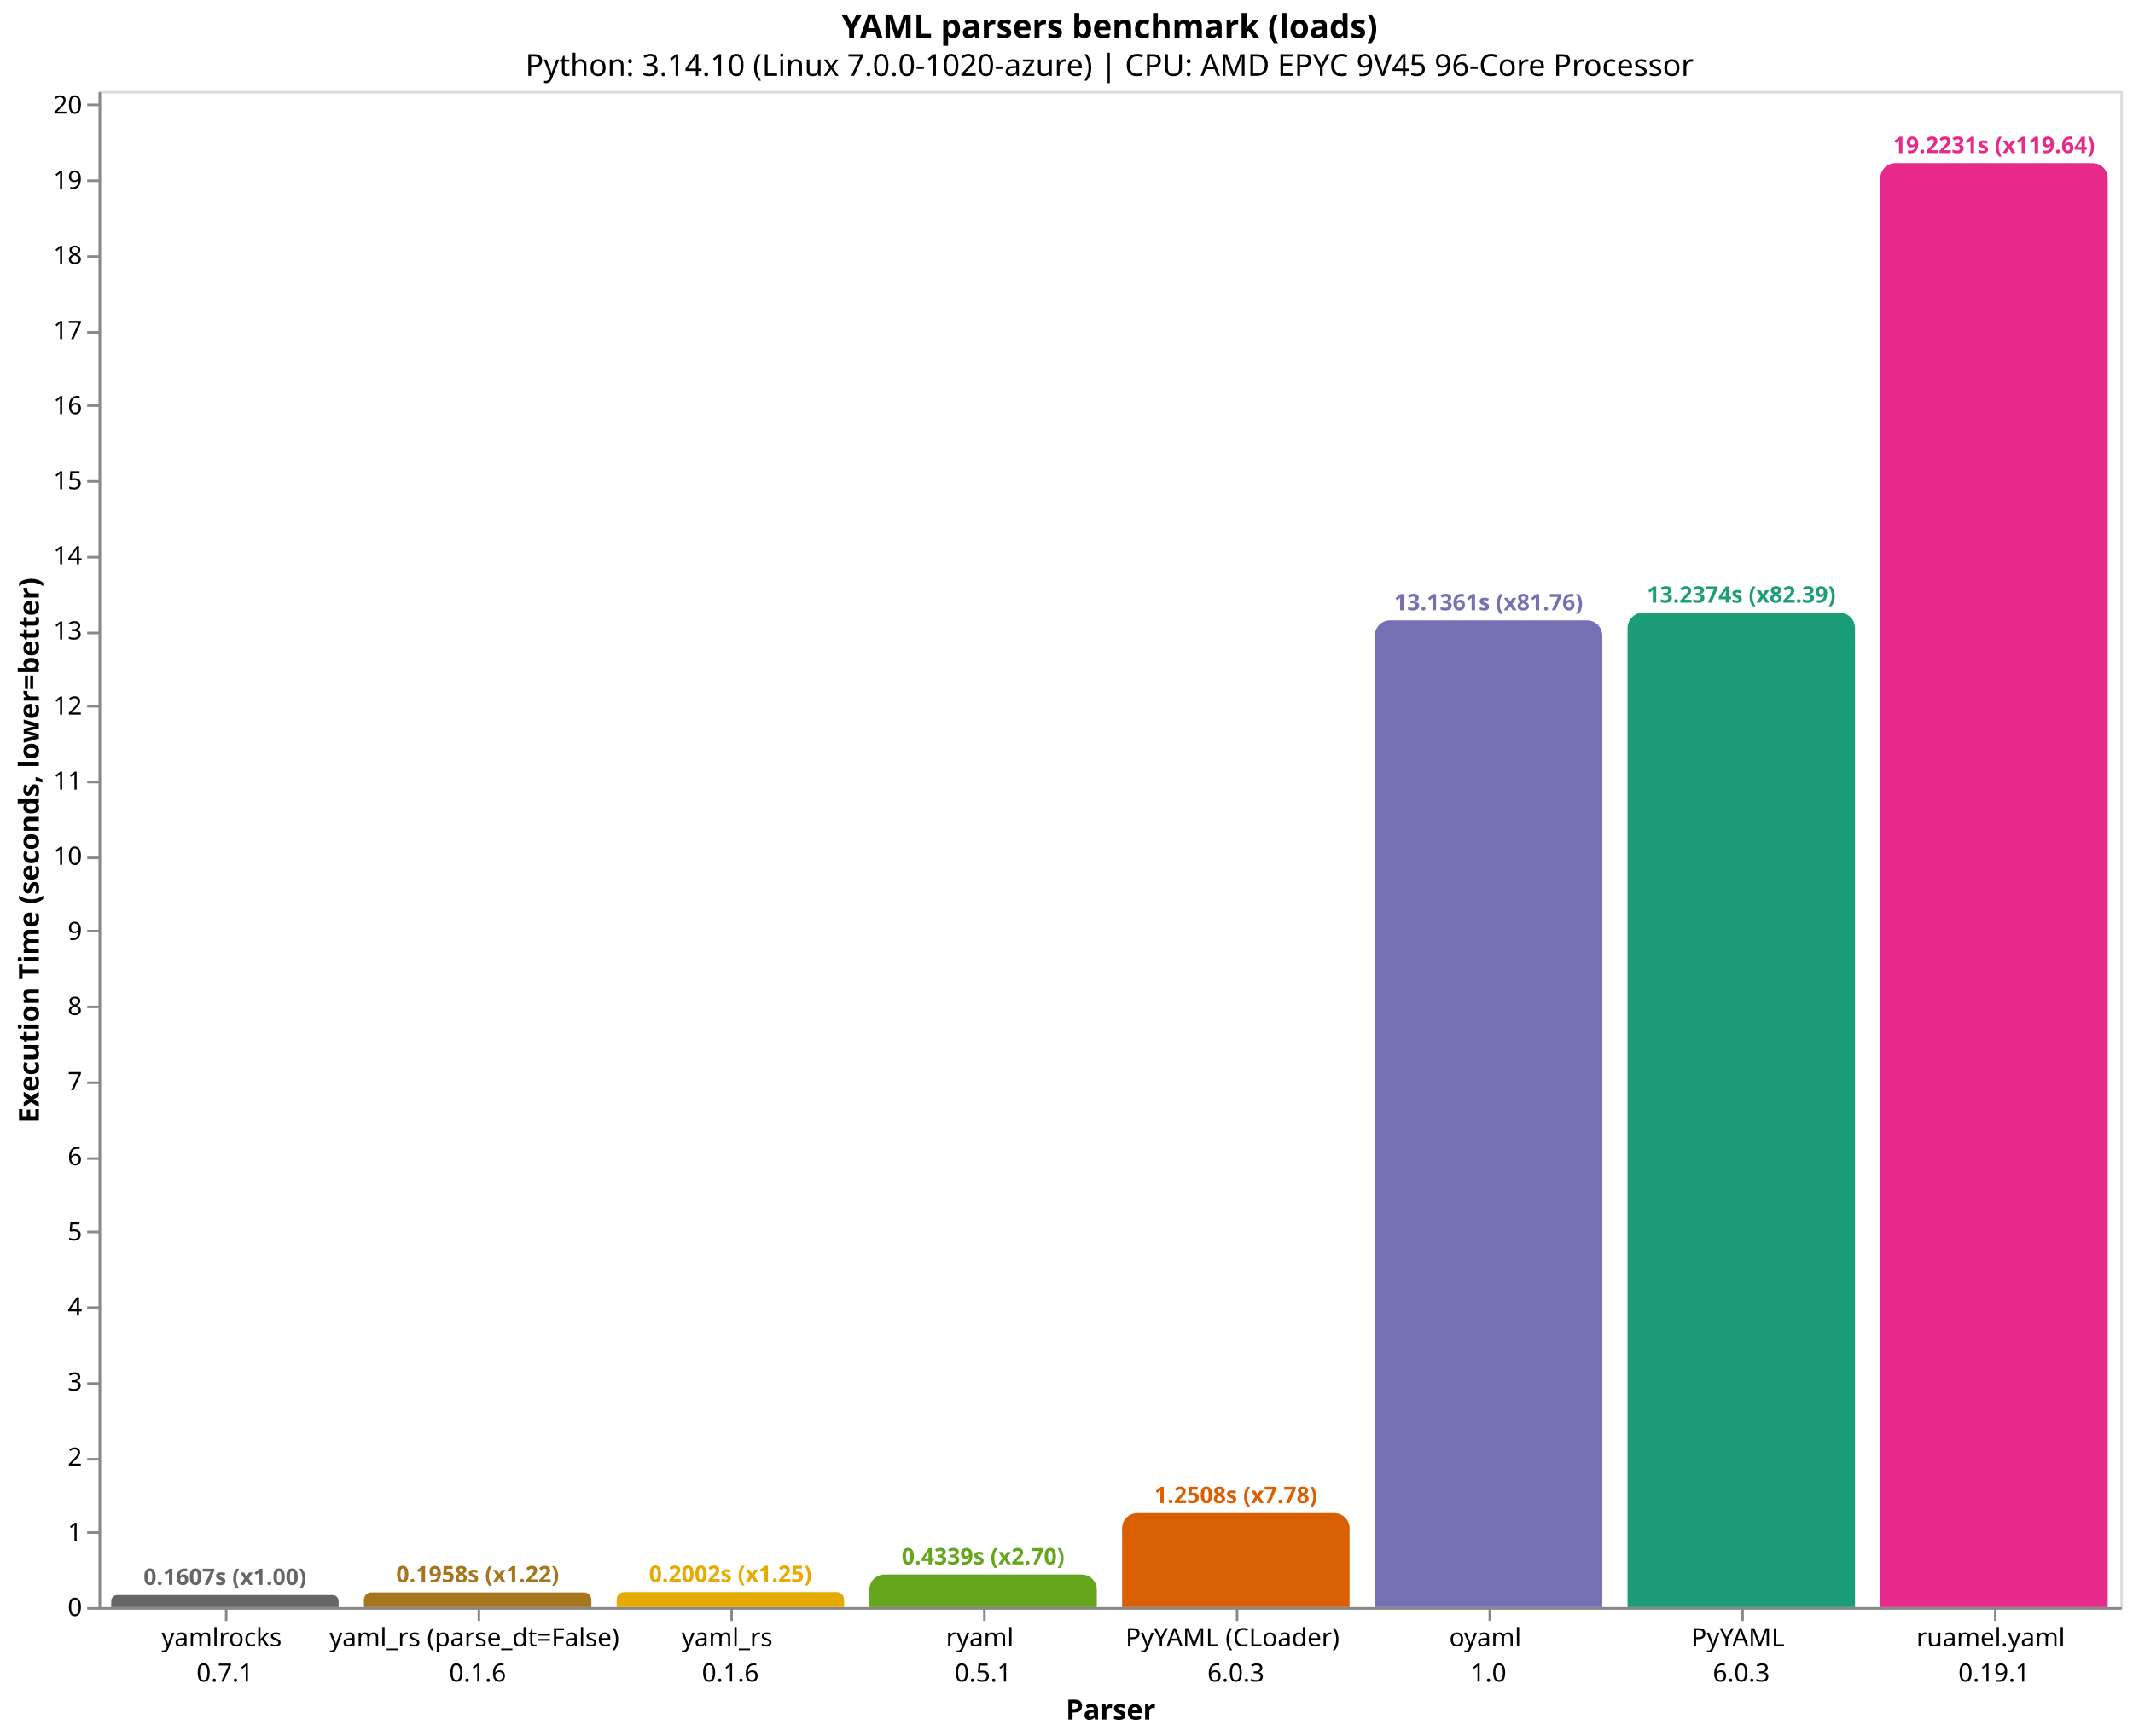
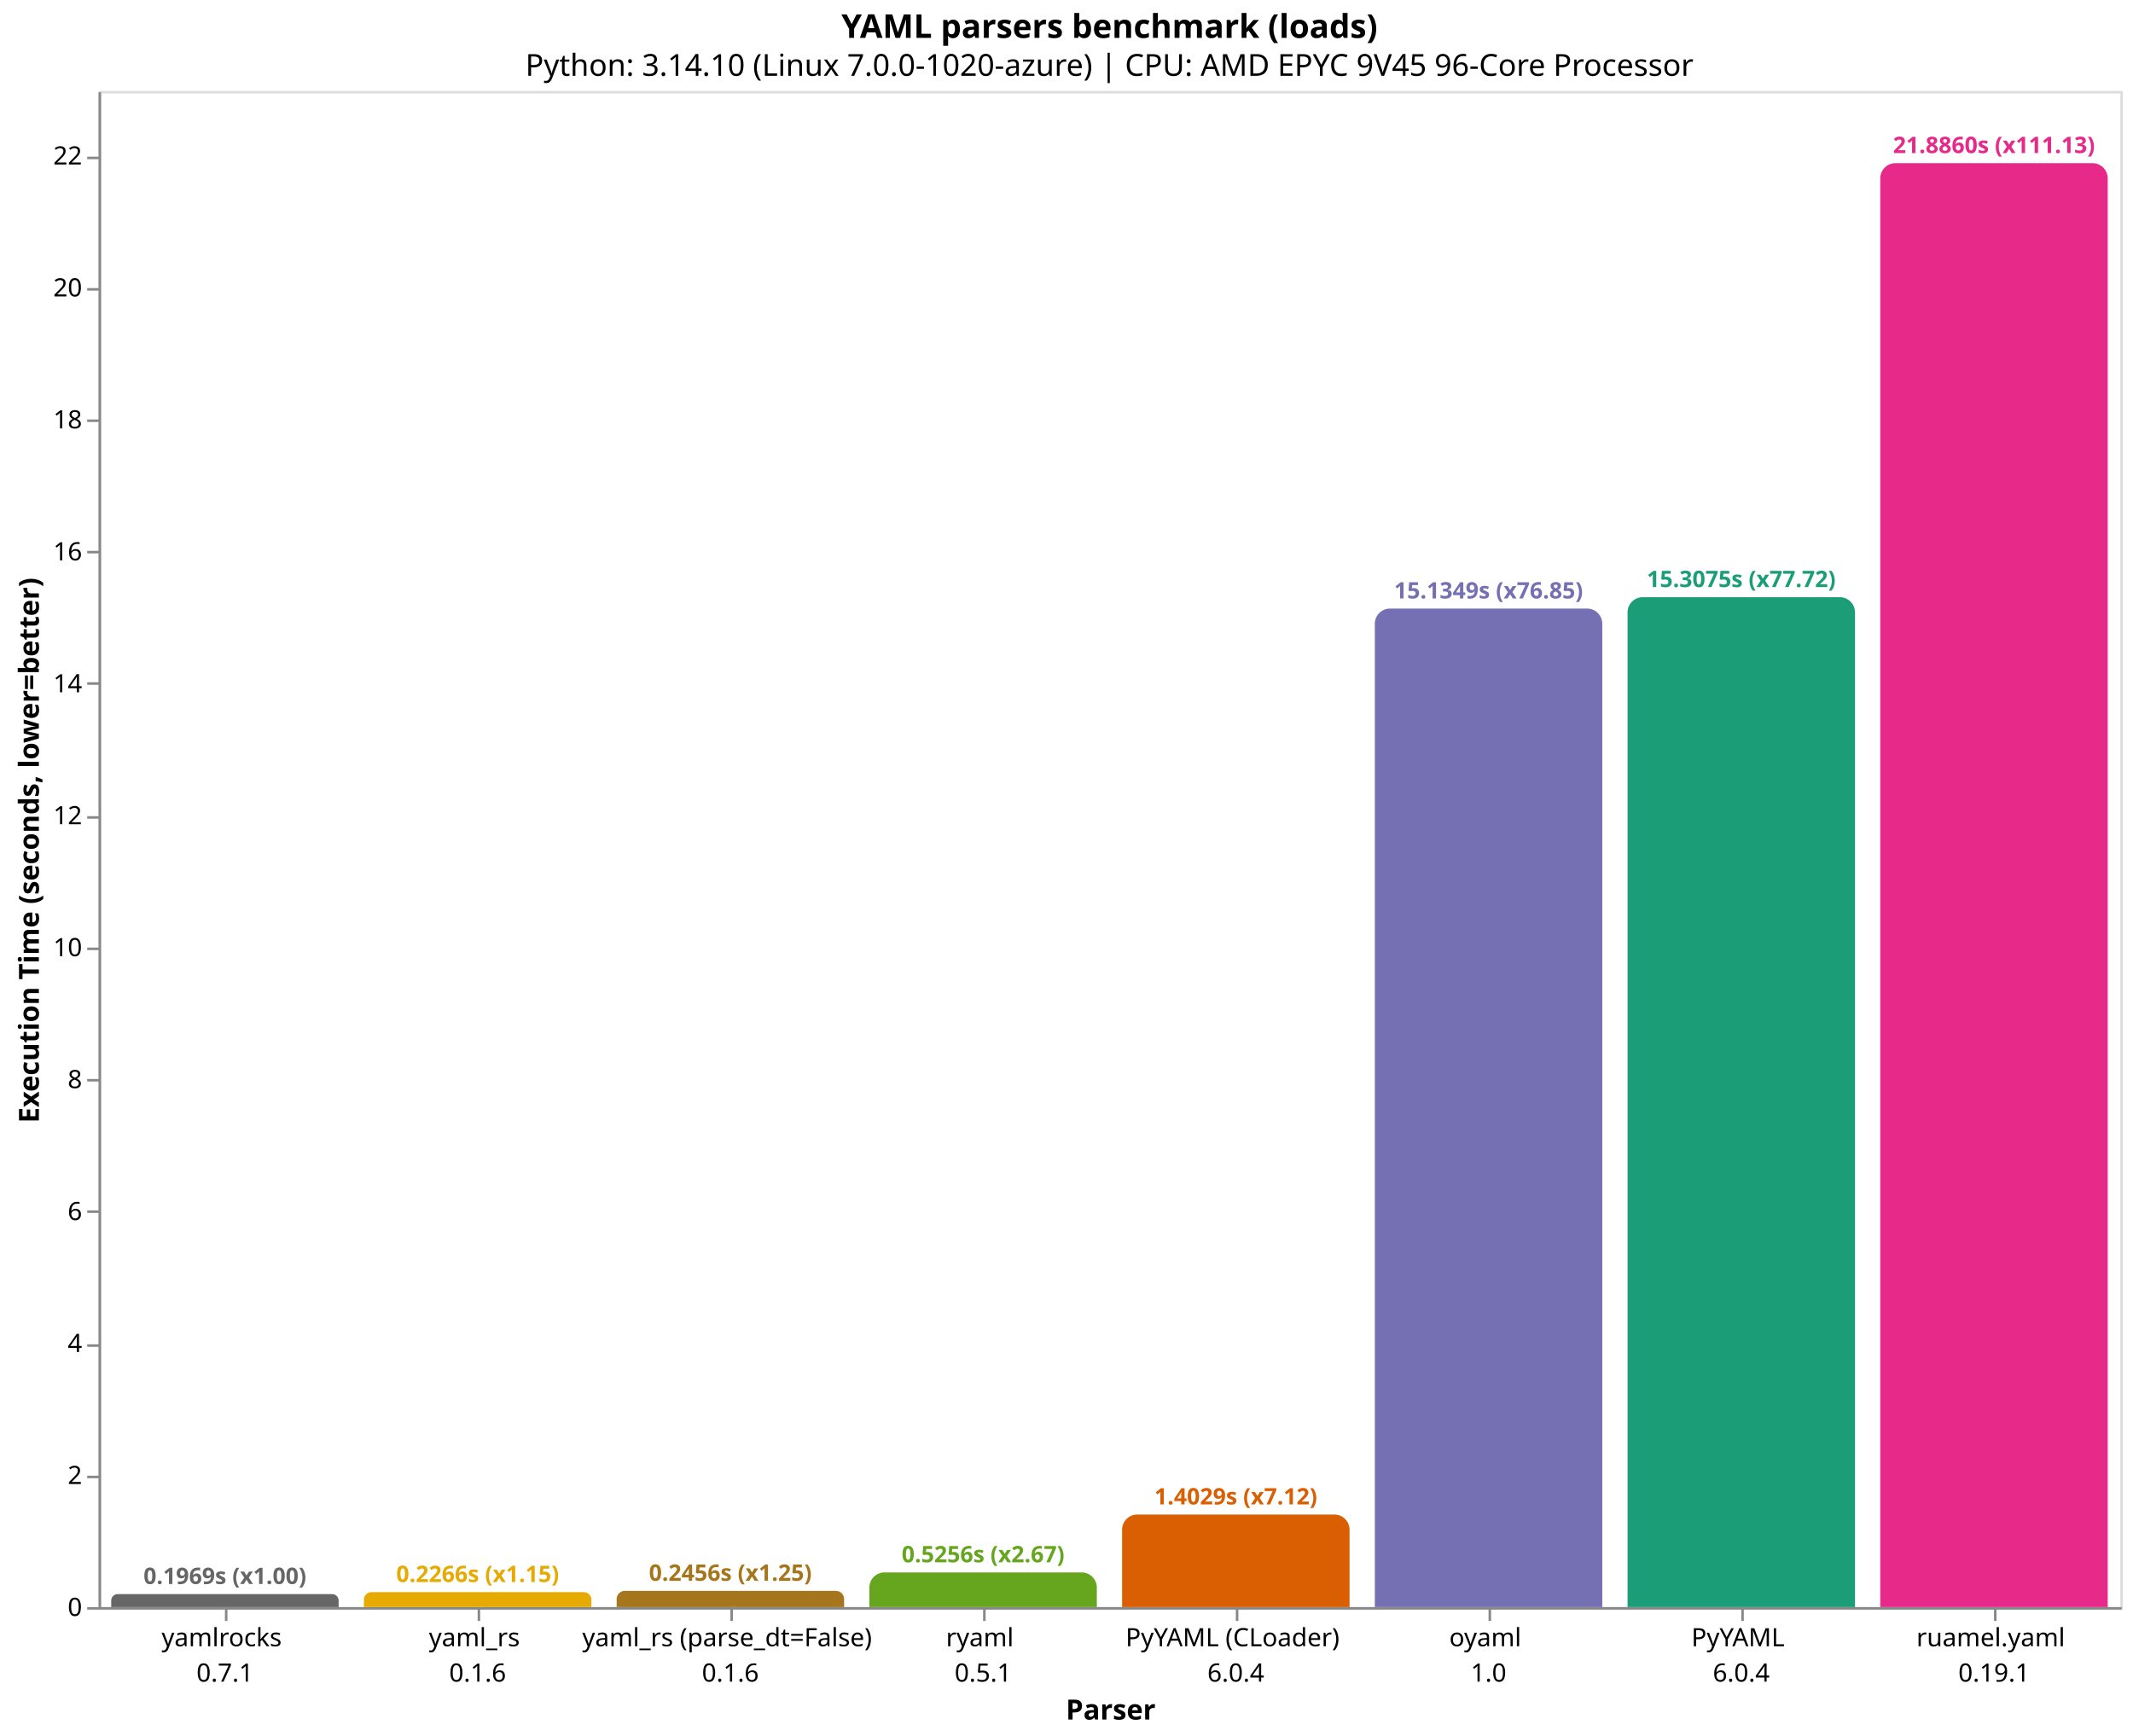
<svg xmlns="http://www.w3.org/2000/svg" version="1.1" class="marks" width="844" height="687" viewBox="0 0 844 687">
  <rect width="844" height="687" fill="white" />
  <g fill="none" stroke-miterlimit="10" transform="translate(39,36)">
    <g class="mark-group role-frame root" role="graphics-object" aria-roledescription="group mark container">
      <g transform="translate(0,0)">
        <path class="background" aria-hidden="true" d="M0.5,0.5h800v600h-800Z" stroke="#ddd" />
        <g>
-           <g class="mark-group role-axis" role="graphics-symbol" aria-roledescription="axis" aria-label="X-axis titled 'Parser' for a discrete scale with 8 values: yamlrocks&#10;0.7.1, yaml_rs (parse_dt=False)&#10;0.1.6, yaml_rs&#10;0.1.6, ryaml&#10;0.5.1, PyYAML (CLoader)&#10;6.0.3, ending with ruamel.yaml&#10;0.19.1">
+           <g class="mark-group role-axis" role="graphics-symbol" aria-roledescription="axis" aria-label="X-axis titled 'Parser' for a discrete scale with 8 values: yamlrocks&#10;0.7.1, yaml_rs&#10;0.1.6, yaml_rs (parse_dt=False)&#10;0.1.6, ryaml&#10;0.5.1, PyYAML (CLoader)&#10;6.0.4, ending with ruamel.yaml&#10;0.19.1">
            <g transform="translate(0.5,600.5)">
              <path class="background" aria-hidden="true" d="M0,0h0v0h0Z" pointer-events="none" />
              <g>
                <g class="mark-rule role-axis-tick" pointer-events="none">
                  <line transform="translate(50,0)" x2="0" y2="5" stroke="#888" stroke-width="1" opacity="1" />
                  <line transform="translate(150,0)" x2="0" y2="5" stroke="#888" stroke-width="1" opacity="1" />
                  <line transform="translate(250,0)" x2="0" y2="5" stroke="#888" stroke-width="1" opacity="1" />
                  <line transform="translate(350,0)" x2="0" y2="5" stroke="#888" stroke-width="1" opacity="1" />
                  <line transform="translate(450,0)" x2="0" y2="5" stroke="#888" stroke-width="1" opacity="1" />
                  <line transform="translate(550,0)" x2="0" y2="5" stroke="#888" stroke-width="1" opacity="1" />
                  <line transform="translate(650,0)" x2="0" y2="5" stroke="#888" stroke-width="1" opacity="1" />
                  <line transform="translate(750,0)" x2="0" y2="5" stroke="#888" stroke-width="1" opacity="1" />
                </g>
                <g class="mark-text role-axis-label" pointer-events="none">
                  <text text-anchor="middle" transform="translate(49.5,15)" font-family="sans-serif" font-size="10px" fill="#000" opacity="1">
                    <tspan>yamlrocks</tspan>
                    <tspan x="0" dy="14">0.7.1</tspan>
                  </text>
                  <text text-anchor="middle" transform="translate(149.5,15)" font-family="sans-serif" font-size="10px" fill="#000" opacity="1">
+                     <tspan>yaml_rs</tspan>
+                     <tspan x="0" dy="14">0.1.6</tspan>
+                   </text>
+                   <text text-anchor="middle" transform="translate(249.5,15)" font-family="sans-serif" font-size="10px" fill="#000" opacity="1">
                    <tspan>yaml_rs (parse_dt=False)</tspan>
-                     <tspan x="0" dy="14">0.1.6</tspan>
-                   </text>
-                   <text text-anchor="middle" transform="translate(249.5,15)" font-family="sans-serif" font-size="10px" fill="#000" opacity="1">
-                     <tspan>yaml_rs</tspan>
                    <tspan x="0" dy="14">0.1.6</tspan>
                  </text>
                  <text text-anchor="middle" transform="translate(349.5,15)" font-family="sans-serif" font-size="10px" fill="#000" opacity="1">
                    <tspan>ryaml</tspan>
                    <tspan x="0" dy="14">0.5.1</tspan>
                  </text>
                  <text text-anchor="middle" transform="translate(449.5,15)" font-family="sans-serif" font-size="10px" fill="#000" opacity="1">
                    <tspan>PyYAML (CLoader)</tspan>
-                     <tspan x="0" dy="14">6.0.3</tspan>
+                     <tspan x="0" dy="14">6.0.4</tspan>
                  </text>
                  <text text-anchor="middle" transform="translate(549.5,15)" font-family="sans-serif" font-size="10px" fill="#000" opacity="1">
                    <tspan>oyaml</tspan>
                    <tspan x="0" dy="14">1.0</tspan>
                  </text>
                  <text text-anchor="middle" transform="translate(649.5,15)" font-family="sans-serif" font-size="10px" fill="#000" opacity="1">
                    <tspan>PyYAML</tspan>
-                     <tspan x="0" dy="14">6.0.3</tspan>
+                     <tspan x="0" dy="14">6.0.4</tspan>
                  </text>
                  <text text-anchor="middle" transform="translate(749.5,15)" font-family="sans-serif" font-size="10px" fill="#000" opacity="1">
                    <tspan>ruamel.yaml</tspan>
                    <tspan x="0" dy="14">0.19.1</tspan>
                  </text>
                </g>
                <g class="mark-rule role-axis-domain" pointer-events="none">
                  <line transform="translate(0,0)" x2="800" y2="0" stroke="#888" stroke-width="1" opacity="1" />
                </g>
                <g class="mark-text role-axis-title" pointer-events="none">
                  <text text-anchor="middle" transform="translate(400,44)" font-family="sans-serif" font-size="11px" font-weight="bold" fill="#000" opacity="1">Parser</text>
                </g>
              </g>
              <path class="foreground" aria-hidden="true" d="" pointer-events="none" display="none" />
            </g>
          </g>
-           <g class="mark-group role-axis" role="graphics-symbol" aria-roledescription="axis" aria-label="Y-axis titled 'Execution Time (seconds, lower=better)' for a linear scale with values from 0 to 20">
+           <g class="mark-group role-axis" role="graphics-symbol" aria-roledescription="axis" aria-label="Y-axis titled 'Execution Time (seconds, lower=better)' for a linear scale with values from 0 to 23">
            <g transform="translate(0.5,0.5)">
              <path class="background" aria-hidden="true" d="M0,0h0v0h0Z" pointer-events="none" />
              <g>
                <g class="mark-rule role-axis-tick" pointer-events="none">
                  <line transform="translate(0,600)" x2="-5" y2="0" stroke="#888" stroke-width="1" opacity="1" />
-                   <line transform="translate(0,570)" x2="-5" y2="0" stroke="#888" stroke-width="1" opacity="1" />
-                   <line transform="translate(0,541)" x2="-5" y2="0" stroke="#888" stroke-width="1" opacity="1" />
-                   <line transform="translate(0,511)" x2="-5" y2="0" stroke="#888" stroke-width="1" opacity="1" />
-                   <line transform="translate(0,481)" x2="-5" y2="0" stroke="#888" stroke-width="1" opacity="1" />
-                   <line transform="translate(0,451)" x2="-5" y2="0" stroke="#888" stroke-width="1" opacity="1" />
-                   <line transform="translate(0,422)" x2="-5" y2="0" stroke="#888" stroke-width="1" opacity="1" />
-                   <line transform="translate(0,392)" x2="-5" y2="0" stroke="#888" stroke-width="1" opacity="1" />
-                   <line transform="translate(0,362)" x2="-5" y2="0" stroke="#888" stroke-width="1" opacity="1" />
-                   <line transform="translate(0,332)" x2="-5" y2="0" stroke="#888" stroke-width="1" opacity="1" />
-                   <line transform="translate(0,303)" x2="-5" y2="0" stroke="#888" stroke-width="1" opacity="1" />
-                   <line transform="translate(0,273)" x2="-5" y2="0" stroke="#888" stroke-width="1" opacity="1" />
-                   <line transform="translate(0,243)" x2="-5" y2="0" stroke="#888" stroke-width="1" opacity="1" />
-                   <line transform="translate(0,214)" x2="-5" y2="0" stroke="#888" stroke-width="1" opacity="1" />
-                   <line transform="translate(0,184)" x2="-5" y2="0" stroke="#888" stroke-width="1" opacity="1" />
-                   <line transform="translate(0,154)" x2="-5" y2="0" stroke="#888" stroke-width="1" opacity="1" />
-                   <line transform="translate(0,124)" x2="-5" y2="0" stroke="#888" stroke-width="1" opacity="1" />
-                   <line transform="translate(0,95)" x2="-5" y2="0" stroke="#888" stroke-width="1" opacity="1" />
-                   <line transform="translate(0,65)" x2="-5" y2="0" stroke="#888" stroke-width="1" opacity="1" />
-                   <line transform="translate(0,35)" x2="-5" y2="0" stroke="#888" stroke-width="1" opacity="1" />
-                   <line transform="translate(0,5)" x2="-5" y2="0" stroke="#888" stroke-width="1" opacity="1" />
+                   <line transform="translate(0,548)" x2="-5" y2="0" stroke="#888" stroke-width="1" opacity="1" />
+                   <line transform="translate(0,496)" x2="-5" y2="0" stroke="#888" stroke-width="1" opacity="1" />
+                   <line transform="translate(0,443)" x2="-5" y2="0" stroke="#888" stroke-width="1" opacity="1" />
+                   <line transform="translate(0,391)" x2="-5" y2="0" stroke="#888" stroke-width="1" opacity="1" />
+                   <line transform="translate(0,339)" x2="-5" y2="0" stroke="#888" stroke-width="1" opacity="1" />
+                   <line transform="translate(0,287)" x2="-5" y2="0" stroke="#888" stroke-width="1" opacity="1" />
+                   <line transform="translate(0,234)" x2="-5" y2="0" stroke="#888" stroke-width="1" opacity="1" />
+                   <line transform="translate(0,182)" x2="-5" y2="0" stroke="#888" stroke-width="1" opacity="1" />
+                   <line transform="translate(0,130)" x2="-5" y2="0" stroke="#888" stroke-width="1" opacity="1" />
+                   <line transform="translate(0,78)" x2="-5" y2="0" stroke="#888" stroke-width="1" opacity="1" />
+                   <line transform="translate(0,26)" x2="-5" y2="0" stroke="#888" stroke-width="1" opacity="1" />
                </g>
                <g class="mark-text role-axis-label" pointer-events="none">
                  <text text-anchor="end" transform="translate(-7,603)" font-family="sans-serif" font-size="10px" fill="#000" opacity="1">0</text>
-                   <text text-anchor="end" transform="translate(-7,573.2738)" font-family="sans-serif" font-size="10px" fill="#000" opacity="1">1</text>
-                   <text text-anchor="end" transform="translate(-7,543.5477)" font-family="sans-serif" font-size="10px" fill="#000" opacity="1">2</text>
-                   <text text-anchor="end" transform="translate(-7,513.8215)" font-family="sans-serif" font-size="10px" fill="#000" opacity="1">3</text>
-                   <text text-anchor="end" transform="translate(-7,484.0953)" font-family="sans-serif" font-size="10px" fill="#000" opacity="1">4</text>
-                   <text text-anchor="end" transform="translate(-7,454.3691)" font-family="sans-serif" font-size="10px" fill="#000" opacity="1">5</text>
-                   <text text-anchor="end" transform="translate(-7,424.643)" font-family="sans-serif" font-size="10px" fill="#000" opacity="1">6</text>
-                   <text text-anchor="end" transform="translate(-7,394.9168)" font-family="sans-serif" font-size="10px" fill="#000" opacity="1">7</text>
-                   <text text-anchor="end" transform="translate(-7,365.1906)" font-family="sans-serif" font-size="10px" fill="#000" opacity="1">8</text>
-                   <text text-anchor="end" transform="translate(-7,335.4644)" font-family="sans-serif" font-size="10px" fill="#000" opacity="1">9</text>
-                   <text text-anchor="end" transform="translate(-7,305.7383)" font-family="sans-serif" font-size="10px" fill="#000" opacity="1">10</text>
-                   <text text-anchor="end" transform="translate(-7,276.0121)" font-family="sans-serif" font-size="10px" fill="#000" opacity="1">11</text>
-                   <text text-anchor="end" transform="translate(-7,246.2859)" font-family="sans-serif" font-size="10px" fill="#000" opacity="1">12</text>
-                   <text text-anchor="end" transform="translate(-7,216.5597)" font-family="sans-serif" font-size="10px" fill="#000" opacity="1">13</text>
-                   <text text-anchor="end" transform="translate(-7,186.8336)" font-family="sans-serif" font-size="10px" fill="#000" opacity="1">14</text>
-                   <text text-anchor="end" transform="translate(-7,157.1074)" font-family="sans-serif" font-size="10px" fill="#000" opacity="1">15</text>
-                   <text text-anchor="end" transform="translate(-7,127.3812)" font-family="sans-serif" font-size="10px" fill="#000" opacity="1">16</text>
-                   <text text-anchor="end" transform="translate(-7,97.65505)" font-family="sans-serif" font-size="10px" fill="#000" opacity="1">17</text>
-                   <text text-anchor="end" transform="translate(-7,67.92888)" font-family="sans-serif" font-size="10px" fill="#000" opacity="1">18</text>
-                   <text text-anchor="end" transform="translate(-7,38.2027)" font-family="sans-serif" font-size="10px" fill="#000" opacity="1">19</text>
-                   <text text-anchor="end" transform="translate(-7,8.476529)" font-family="sans-serif" font-size="10px" fill="#000" opacity="1">20</text>
+                   <text text-anchor="end" transform="translate(-7,550.7814)" font-family="sans-serif" font-size="10px" fill="#000" opacity="1">2</text>
+                   <text text-anchor="end" transform="translate(-7,498.5628)" font-family="sans-serif" font-size="10px" fill="#000" opacity="1">4</text>
+                   <text text-anchor="end" transform="translate(-7,446.3443)" font-family="sans-serif" font-size="10px" fill="#000" opacity="1">6</text>
+                   <text text-anchor="end" transform="translate(-7,394.1257)" font-family="sans-serif" font-size="10px" fill="#000" opacity="1">8</text>
+                   <text text-anchor="end" transform="translate(-7,341.9071)" font-family="sans-serif" font-size="10px" fill="#000" opacity="1">10</text>
+                   <text text-anchor="end" transform="translate(-7,289.6885)" font-family="sans-serif" font-size="10px" fill="#000" opacity="1">12</text>
+                   <text text-anchor="end" transform="translate(-7,237.47)" font-family="sans-serif" font-size="10px" fill="#000" opacity="1">14</text>
+                   <text text-anchor="end" transform="translate(-7,185.2514)" font-family="sans-serif" font-size="10px" fill="#000" opacity="1">16</text>
+                   <text text-anchor="end" transform="translate(-7,133.0328)" font-family="sans-serif" font-size="10px" fill="#000" opacity="1">18</text>
+                   <text text-anchor="end" transform="translate(-7,80.81425)" font-family="sans-serif" font-size="10px" fill="#000" opacity="1">20</text>
+                   <text text-anchor="end" transform="translate(-7,28.59567)" font-family="sans-serif" font-size="10px" fill="#000" opacity="1">22</text>
                </g>
                <g class="mark-rule role-axis-domain" pointer-events="none">
                  <line transform="translate(0,600)" x2="0" y2="-600" stroke="#888" stroke-width="1" opacity="1" />
                </g>
                <g class="mark-text role-axis-title" pointer-events="none">
                  <text text-anchor="middle" transform="translate(-22.12305,300) rotate(-90) translate(0,-2)" font-family="sans-serif" font-size="11px" font-weight="bold" fill="#000" opacity="1">Execution Time (seconds, lower=better)</text>
                </g>
              </g>
              <path class="foreground" aria-hidden="true" d="" pointer-events="none" display="none" />
            </g>
          </g>
          <g class="mark-group role-scope" role="graphics-object" aria-roledescription="group mark container">
-             <g transform="translate(5,595.2237)">
-               <path class="background" aria-hidden="true" d="M2.388,0L87.612,0C88.93,0,90,1.07,90,2.388L90,4.776C90,4.776,90,4.776,90,4.776L0,4.776C0,4.776,0,4.776,0,4.776L0,2.388C0,1.07,1.07,0,2.388,0Z" />
+             <g transform="translate(5,594.8578)">
+               <path class="background" aria-hidden="true" d="M2.571,0L87.429,0C88.848,0,90,1.152,90,2.571L90,5.142C90,5.142,90,5.142,90,5.142L0,5.142C0,5.142,0,5.142,0,5.142L0,2.571C0,1.152,1.152,0,2.571,0Z" />
              <g clip-path="url(#clip1)">
                <g class="mark-group role-scope" role="graphics-object" aria-roledescription="group mark container">
-                   <g transform="translate(0,-595.2237)">
-                     <path class="background" aria-hidden="true" d="M0,0h90v0h-90Z" />
-                     <g>
-                       <g class="mark-rect role-mark layer_0_marks" role="graphics-object" aria-roledescription="rect mark container">
-                         <path aria-label="Parser: yamlrocks&#10;0.7.1; Execution Time (seconds, lower=better): 0.160675988; parser: yamlrocks; Execution Time (s): 0.1607; Slowdown: 1.00" role="graphics-symbol" aria-roledescription="bar" d="M0,595.224h90v4.776h-90Z" fill="#666666" />
-                       </g>
-                     </g>
-                     <path class="foreground" aria-hidden="true" d="" display="none" />
-                   </g>
-                 </g>
-               </g>
-               <path class="foreground" aria-hidden="true" d="" display="none" />
-             </g>
-             <g transform="translate(105,594.1786)">
-               <path class="background" aria-hidden="true" d="M2.911,0L87.089,0C88.696,0,90,1.304,90,2.911L90,5.821C90,5.821,90,5.821,90,5.821L0,5.821C0,5.821,0,5.821,0,5.821L0,2.911C0,1.304,1.304,0,2.911,0Z" />
+                   <g transform="translate(0,-594.8578)">
+                     <path class="background" aria-hidden="true" d="M0,0h90v0h-90Z" />
+                     <g>
+                       <g class="mark-rect role-mark layer_0_marks" role="graphics-object" aria-roledescription="rect mark container">
+                         <path aria-label="Parser: yamlrocks&#10;0.7.1; Execution Time (seconds, lower=better): 0.196947751667; parser: yamlrocks; Execution Time (s): 0.1969; Slowdown: 1.00" role="graphics-symbol" aria-roledescription="bar" d="M0,594.858h90v5.142h-90Z" fill="#666666" />
+                       </g>
+                     </g>
+                     <path class="foreground" aria-hidden="true" d="" display="none" />
+                   </g>
+                 </g>
+               </g>
+               <path class="foreground" aria-hidden="true" d="" display="none" />
+             </g>
+             <g transform="translate(105,594.0829)">
+               <path class="background" aria-hidden="true" d="M2.959,0L87.041,0C88.674,0,90,1.326,90,2.959L90,5.917C90,5.917,90,5.917,90,5.917L0,5.917C0,5.917,0,5.917,0,5.917L0,2.959C0,1.326,1.326,0,2.959,0Z" />
              <g clip-path="url(#clip2)">
                <g class="mark-group role-scope" role="graphics-object" aria-roledescription="group mark container">
-                   <g transform="translate(0,-594.1786)">
-                     <path class="background" aria-hidden="true" d="M0,0h90v0h-90Z" />
-                     <g>
-                       <g class="mark-rect role-mark layer_0_marks" role="graphics-object" aria-roledescription="rect mark container">
-                         <path aria-label="Parser: yaml_rs (parse_dt=False)&#10;0.1.6; Execution Time (seconds, lower=better): 0.195835028; parser: yaml_rs (parse_dt=False); Execution Time (s): 0.1958; Slowdown: 1.22" role="graphics-symbol" aria-roledescription="bar" d="M0,594.179h90v5.821h-90Z" fill="#a6761d" />
-                       </g>
-                     </g>
-                     <path class="foreground" aria-hidden="true" d="" display="none" />
-                   </g>
-                 </g>
-               </g>
-               <path class="foreground" aria-hidden="true" d="" display="none" />
-             </g>
-             <g transform="translate(205,594.0478)">
-               <path class="background" aria-hidden="true" d="M2.976,0L87.024,0C88.666,0,90,1.334,90,2.976L90,5.952C90,5.952,90,5.952,90,5.952L0,5.952C0,5.952,0,5.952,0,5.952L0,2.976C0,1.334,1.334,0,2.976,0Z" />
+                   <g transform="translate(0,-594.0829)">
+                     <path class="background" aria-hidden="true" d="M0,0h90v0h-90Z" />
+                     <g>
+                       <g class="mark-rect role-mark layer_0_marks" role="graphics-object" aria-roledescription="rect mark container">
+                         <path aria-label="Parser: yaml_rs&#10;0.1.6; Execution Time (seconds, lower=better): 0.226627288; parser: yaml_rs; Execution Time (s): 0.2266; Slowdown: 1.15" role="graphics-symbol" aria-roledescription="bar" d="M0,594.083h90v5.917h-90Z" fill="#e6ab02" />
+                       </g>
+                     </g>
+                     <path class="foreground" aria-hidden="true" d="" display="none" />
+                   </g>
+                 </g>
+               </g>
+               <path class="foreground" aria-hidden="true" d="" display="none" />
+             </g>
+             <g transform="translate(205,593.5878)">
+               <path class="background" aria-hidden="true" d="M3.206,0L86.794,0C88.563,0,90,1.437,90,3.206L90,6.412C90,6.412,90,6.412,90,6.412L0,6.412C0,6.412,0,6.412,0,6.412L0,3.206C0,1.437,1.437,0,3.206,0Z" />
              <g clip-path="url(#clip3)">
                <g class="mark-group role-scope" role="graphics-object" aria-roledescription="group mark container">
-                   <g transform="translate(0,-594.0478)">
-                     <path class="background" aria-hidden="true" d="M0,0h90v0h-90Z" />
-                     <g>
-                       <g class="mark-rect role-mark layer_0_marks" role="graphics-object" aria-roledescription="rect mark container">
-                         <path aria-label="Parser: yaml_rs&#10;0.1.6; Execution Time (seconds, lower=better): 0.200232648667; parser: yaml_rs; Execution Time (s): 0.2002; Slowdown: 1.25" role="graphics-symbol" aria-roledescription="bar" d="M0,594.048h90v5.952h-90Z" fill="#e6ab02" />
-                       </g>
-                     </g>
-                     <path class="foreground" aria-hidden="true" d="" display="none" />
-                   </g>
-                 </g>
-               </g>
-               <path class="foreground" aria-hidden="true" d="" display="none" />
-             </g>
-             <g transform="translate(305,587.1023)">
-               <path class="background" aria-hidden="true" d="M6,0L84,0C87.311,0,90,2.689,90,6L90,12.898C90,12.898,90,12.898,90,12.898L0,12.898C0,12.898,0,12.898,0,12.898L0,6C0,2.689,2.689,0,6,0Z" />
+                   <g transform="translate(0,-593.5878)">
+                     <path class="background" aria-hidden="true" d="M0,0h90v0h-90Z" />
+                     <g>
+                       <g class="mark-rect role-mark layer_0_marks" role="graphics-object" aria-roledescription="rect mark container">
+                         <path aria-label="Parser: yaml_rs (parse_dt=False)&#10;0.1.6; Execution Time (seconds, lower=better): 0.245591380667; parser: yaml_rs (parse_dt=False); Execution Time (s): 0.2456; Slowdown: 1.25" role="graphics-symbol" aria-roledescription="bar" d="M0,593.588h90v6.412h-90Z" fill="#a6761d" />
+                       </g>
+                     </g>
+                     <path class="foreground" aria-hidden="true" d="" display="none" />
+                   </g>
+                 </g>
+               </g>
+               <path class="foreground" aria-hidden="true" d="" display="none" />
+             </g>
+             <g transform="translate(305,586.2759)">
+               <path class="background" aria-hidden="true" d="M6,0L84,0C87.311,0,90,2.689,90,6L90,13.724C90,13.724,90,13.724,90,13.724L0,13.724C0,13.724,0,13.724,0,13.724L0,6C0,2.689,2.689,0,6,0Z" />
              <g clip-path="url(#clip4)">
                <g class="mark-group role-scope" role="graphics-object" aria-roledescription="group mark container">
-                   <g transform="translate(0,-587.1023)">
-                     <path class="background" aria-hidden="true" d="M0,0h90v0h-90Z" />
-                     <g>
-                       <g class="mark-rect role-mark layer_0_marks" role="graphics-object" aria-roledescription="rect mark container">
-                         <path aria-label="Parser: ryaml&#10;0.5.1; Execution Time (seconds, lower=better): 0.433883373667; parser: ryaml; Execution Time (s): 0.4339; Slowdown: 2.70" role="graphics-symbol" aria-roledescription="bar" d="M0,587.102h90v12.898h-90Z" fill="#66a61e" />
-                       </g>
-                     </g>
-                     <path class="foreground" aria-hidden="true" d="" display="none" />
-                   </g>
-                 </g>
-               </g>
-               <path class="foreground" aria-hidden="true" d="" display="none" />
-             </g>
-             <g transform="translate(405,562.8194)">
-               <path class="background" aria-hidden="true" d="M6,0L84,0C87.311,0,90,2.689,90,6L90,37.181C90,37.181,90,37.181,90,37.181L0,37.181C0,37.181,0,37.181,0,37.181L0,6C0,2.689,2.689,0,6,0Z" />
+                   <g transform="translate(0,-586.2759)">
+                     <path class="background" aria-hidden="true" d="M0,0h90v0h-90Z" />
+                     <g>
+                       <g class="mark-rect role-mark layer_0_marks" role="graphics-object" aria-roledescription="rect mark container">
+                         <path aria-label="Parser: ryaml&#10;0.5.1; Execution Time (seconds, lower=better): 0.525641156667; parser: ryaml; Execution Time (s): 0.5256; Slowdown: 2.67" role="graphics-symbol" aria-roledescription="bar" d="M0,586.276h90v13.724h-90Z" fill="#66a61e" />
+                       </g>
+                     </g>
+                     <path class="foreground" aria-hidden="true" d="" display="none" />
+                   </g>
+                 </g>
+               </g>
+               <path class="foreground" aria-hidden="true" d="" display="none" />
+             </g>
+             <g transform="translate(405,563.3721)">
+               <path class="background" aria-hidden="true" d="M6,0L84,0C87.311,0,90,2.689,90,6L90,36.628C90,36.628,90,36.628,90,36.628L0,36.628C0,36.628,0,36.628,0,36.628L0,6C0,2.689,2.689,0,6,0Z" />
              <g clip-path="url(#clip5)">
                <g class="mark-group role-scope" role="graphics-object" aria-roledescription="group mark container">
-                   <g transform="translate(0,-562.8194)">
-                     <path class="background" aria-hidden="true" d="M0,0h90v0h-90Z" />
-                     <g>
-                       <g class="mark-rect role-mark layer_0_marks" role="graphics-object" aria-roledescription="rect mark container">
-                         <path aria-label="Parser: PyYAML (CLoader)&#10;6.0.3; Execution Time (seconds, lower=better): 1.250770496; parser: PyYAML (CLoader); Execution Time (s): 1.2508; Slowdown: 7.78" role="graphics-symbol" aria-roledescription="bar" d="M0,562.819h90v37.181h-90Z" fill="#d95f02" />
-                       </g>
-                     </g>
-                     <path class="foreground" aria-hidden="true" d="" display="none" />
-                   </g>
-                 </g>
-               </g>
-               <path class="foreground" aria-hidden="true" d="" display="none" />
-             </g>
-             <g transform="translate(505,209.5137)">
-               <path class="background" aria-hidden="true" d="M6,0L84,0C87.311,0,90,2.689,90,6L90,390.486C90,390.486,90,390.486,90,390.486L0,390.486C0,390.486,0,390.486,0,390.486L0,6C0,2.689,2.689,0,6,0Z" />
+                   <g transform="translate(0,-563.3721)">
+                     <path class="background" aria-hidden="true" d="M0,0h90v0h-90Z" />
+                     <g>
+                       <g class="mark-rect role-mark layer_0_marks" role="graphics-object" aria-roledescription="rect mark container">
+                         <path aria-label="Parser: PyYAML (CLoader)&#10;6.0.4; Execution Time (seconds, lower=better): 1.40287031; parser: PyYAML (CLoader); Execution Time (s): 1.4029; Slowdown: 7.12" role="graphics-symbol" aria-roledescription="bar" d="M0,563.372h90v36.628h-90Z" fill="#d95f02" />
+                       </g>
+                     </g>
+                     <path class="foreground" aria-hidden="true" d="" display="none" />
+                   </g>
+                 </g>
+               </g>
+               <path class="foreground" aria-hidden="true" d="" display="none" />
+             </g>
+             <g transform="translate(505,204.8385)">
+               <path class="background" aria-hidden="true" d="M6,0L84,0C87.311,0,90,2.689,90,6L90,395.162C90,395.162,90,395.162,90,395.162L0,395.162C0,395.162,0,395.162,0,395.162L0,6C0,2.689,2.689,0,6,0Z" />
              <g clip-path="url(#clip6)">
                <g class="mark-group role-scope" role="graphics-object" aria-roledescription="group mark container">
-                   <g transform="translate(0,-209.5137)">
-                     <path class="background" aria-hidden="true" d="M0,0h90v0h-90Z" />
-                     <g>
-                       <g class="mark-rect role-mark layer_0_marks" role="graphics-object" aria-roledescription="rect mark container">
-                         <path aria-label="Parser: oyaml&#10;1.0; Execution Time (seconds, lower=better): 13.136110412; parser: oyaml; Execution Time (s): 13.1361; Slowdown: 81.76" role="graphics-symbol" aria-roledescription="bar" d="M0,209.514h90v390.486h-90Z" fill="#7570b3" />
-                       </g>
-                     </g>
-                     <path class="foreground" aria-hidden="true" d="" display="none" />
-                   </g>
-                 </g>
-               </g>
-               <path class="foreground" aria-hidden="true" d="" display="none" />
-             </g>
-             <g transform="translate(605,206.5022)">
-               <path class="background" aria-hidden="true" d="M6,0L84,0C87.311,0,90,2.689,90,6L90,393.498C90,393.498,90,393.498,90,393.498L0,393.498C0,393.498,0,393.498,0,393.498L0,6C0,2.689,2.689,0,6,0Z" />
+                   <g transform="translate(0,-204.8385)">
+                     <path class="background" aria-hidden="true" d="M0,0h90v0h-90Z" />
+                     <g>
+                       <g class="mark-rect role-mark layer_0_marks" role="graphics-object" aria-roledescription="rect mark container">
+                         <path aria-label="Parser: oyaml&#10;1.0; Execution Time (seconds, lower=better): 15.1349022733; parser: oyaml; Execution Time (s): 15.1349; Slowdown: 76.85" role="graphics-symbol" aria-roledescription="bar" d="M0,204.838h90v395.162h-90Z" fill="#7570b3" />
+                       </g>
+                     </g>
+                     <path class="foreground" aria-hidden="true" d="" display="none" />
+                   </g>
+                 </g>
+               </g>
+               <path class="foreground" aria-hidden="true" d="" display="none" />
+             </g>
+             <g transform="translate(605,200.3331)">
+               <path class="background" aria-hidden="true" d="M6,0L84,0C87.311,0,90,2.689,90,6L90,399.667C90,399.667,90,399.667,90,399.667L0,399.667C0,399.667,0,399.667,0,399.667L0,6C0,2.689,2.689,0,6,0Z" />
              <g clip-path="url(#clip7)">
                <g class="mark-group role-scope" role="graphics-object" aria-roledescription="group mark container">
-                   <g transform="translate(0,-206.5022)">
-                     <path class="background" aria-hidden="true" d="M0,0h90v0h-90Z" />
-                     <g>
-                       <g class="mark-rect role-mark layer_0_marks" role="graphics-object" aria-roledescription="rect mark container">
-                         <path aria-label="Parser: PyYAML&#10;6.0.3; Execution Time (seconds, lower=better): 13.237419231; parser: PyYAML; Execution Time (s): 13.2374; Slowdown: 82.39" role="graphics-symbol" aria-roledescription="bar" d="M0,206.502h90v393.498h-90Z" fill="#1b9e77" />
+                   <g transform="translate(0,-200.3331)">
+                     <path class="background" aria-hidden="true" d="M0,0h90v0h-90Z" />
+                     <g>
+                       <g class="mark-rect role-mark layer_0_marks" role="graphics-object" aria-roledescription="rect mark container">
+                         <path aria-label="Parser: PyYAML&#10;6.0.4; Execution Time (seconds, lower=better): 15.3074609723; parser: PyYAML; Execution Time (s): 15.3075; Slowdown: 77.72" role="graphics-symbol" aria-roledescription="bar" d="M0,200.333h90v399.667h-90Z" fill="#1b9e77" />
                      </g>
                    </g>
                    <path class="foreground" aria-hidden="true" d="" display="none" />
                  </g>
                </g>
              </g>
              <path class="foreground" aria-hidden="true" d="" display="none" />
            </g>
            <g transform="translate(705,28.57143)">
              <path class="background" aria-hidden="true" d="M6,0L84,0C87.311,0,90,2.689,90,6L90,571.429C90,571.429,90,571.429,90,571.429L0,571.429C0,571.429,0,571.429,0,571.429L0,6C0,2.689,2.689,0,6,0Z" />
              <g clip-path="url(#clip8)">
                <g class="mark-group role-scope" role="graphics-object" aria-roledescription="group mark container">
                  <g transform="translate(0,-28.57143)">
                    <path class="background" aria-hidden="true" d="M0,0h90v0h-90Z" />
                    <g>
                      <g class="mark-rect role-mark layer_0_marks" role="graphics-object" aria-roledescription="rect mark container">
-                         <path aria-label="Parser: ruamel.yaml&#10;0.19.1; Execution Time (seconds, lower=better): 19.2230786403; parser: ruamel.yaml; Execution Time (s): 19.2231; Slowdown: 119.64" role="graphics-symbol" aria-roledescription="bar" d="M0,28.571h90v571.429h-90Z" fill="#e7298a" />
+                         <path aria-label="Parser: ruamel.yaml&#10;0.19.1; Execution Time (seconds, lower=better): 21.8860268247; parser: ruamel.yaml; Execution Time (s): 21.8860; Slowdown: 111.13" role="graphics-symbol" aria-roledescription="bar" d="M0,28.571h90v571.429h-90Z" fill="#e7298a" />
                      </g>
                    </g>
                    <path class="foreground" aria-hidden="true" d="" display="none" />
                  </g>
                </g>
              </g>
              <path class="foreground" aria-hidden="true" d="" display="none" />
            </g>
          </g>
          <g class="mark-text role-mark layer_1_marks" role="graphics-object" aria-roledescription="text mark container">
-             <text aria-label="Parser: yamlrocks&#10;0.7.1; Execution Time (seconds, lower=better): 0.160675988; parser: yamlrocks; label: 0.1607s (x1.00); Execution Time (s): 0.1607; Slowdown: 1.00" role="graphics-symbol" aria-roledescription="text mark" text-anchor="middle" transform="translate(50,591.2237)" font-family="sans-serif" font-size="9px" font-weight="bold" fill="#666666">0.1607s (x1.00)</text>
-             <text aria-label="Parser: yaml_rs (parse_dt=False)&#10;0.1.6; Execution Time (seconds, lower=better): 0.195835028; parser: yaml_rs (parse_dt=False); label: 0.1958s (x1.22); Execution Time (s): 0.1958; Slowdown: 1.22" role="graphics-symbol" aria-roledescription="text mark" text-anchor="middle" transform="translate(150,590.1786)" font-family="sans-serif" font-size="9px" font-weight="bold" fill="#a6761d">0.1958s (x1.22)</text>
-             <text aria-label="Parser: yaml_rs&#10;0.1.6; Execution Time (seconds, lower=better): 0.200232648667; parser: yaml_rs; label: 0.2002s (x1.25); Execution Time (s): 0.2002; Slowdown: 1.25" role="graphics-symbol" aria-roledescription="text mark" text-anchor="middle" transform="translate(250,590.0478)" font-family="sans-serif" font-size="9px" font-weight="bold" fill="#e6ab02">0.2002s (x1.25)</text>
-             <text aria-label="Parser: ryaml&#10;0.5.1; Execution Time (seconds, lower=better): 0.433883373667; parser: ryaml; label: 0.4339s (x2.70); Execution Time (s): 0.4339; Slowdown: 2.70" role="graphics-symbol" aria-roledescription="text mark" text-anchor="middle" transform="translate(350,583.1023)" font-family="sans-serif" font-size="9px" font-weight="bold" fill="#66a61e">0.4339s (x2.70)</text>
-             <text aria-label="Parser: PyYAML (CLoader)&#10;6.0.3; Execution Time (seconds, lower=better): 1.250770496; parser: PyYAML (CLoader); label: 1.2508s (x7.78); Execution Time (s): 1.2508; Slowdown: 7.78" role="graphics-symbol" aria-roledescription="text mark" text-anchor="middle" transform="translate(450,558.8194)" font-family="sans-serif" font-size="9px" font-weight="bold" fill="#d95f02">1.2508s (x7.78)</text>
-             <text aria-label="Parser: oyaml&#10;1.0; Execution Time (seconds, lower=better): 13.136110412; parser: oyaml; label: 13.1361s (x81.76); Execution Time (s): 13.1361; Slowdown: 81.76" role="graphics-symbol" aria-roledescription="text mark" text-anchor="middle" transform="translate(550,205.5137)" font-family="sans-serif" font-size="9px" font-weight="bold" fill="#7570b3">13.1361s (x81.76)</text>
-             <text aria-label="Parser: PyYAML&#10;6.0.3; Execution Time (seconds, lower=better): 13.237419231; parser: PyYAML; label: 13.2374s (x82.39); Execution Time (s): 13.2374; Slowdown: 82.39" role="graphics-symbol" aria-roledescription="text mark" text-anchor="middle" transform="translate(650,202.5022)" font-family="sans-serif" font-size="9px" font-weight="bold" fill="#1b9e77">13.2374s (x82.39)</text>
-             <text aria-label="Parser: ruamel.yaml&#10;0.19.1; Execution Time (seconds, lower=better): 19.2230786403; parser: ruamel.yaml; label: 19.2231s (x119.64); Execution Time (s): 19.2231; Slowdown: 119.64" role="graphics-symbol" aria-roledescription="text mark" text-anchor="middle" transform="translate(750,24.57143)" font-family="sans-serif" font-size="9px" font-weight="bold" fill="#e7298a">19.2231s (x119.64)</text>
+             <text aria-label="Parser: yamlrocks&#10;0.7.1; Execution Time (seconds, lower=better): 0.196947751667; parser: yamlrocks; label: 0.1969s (x1.00); Execution Time (s): 0.1969; Slowdown: 1.00" role="graphics-symbol" aria-roledescription="text mark" text-anchor="middle" transform="translate(50,590.8578)" font-family="sans-serif" font-size="9px" font-weight="bold" fill="#666666">0.1969s (x1.00)</text>
+             <text aria-label="Parser: yaml_rs&#10;0.1.6; Execution Time (seconds, lower=better): 0.226627288; parser: yaml_rs; label: 0.2266s (x1.15); Execution Time (s): 0.2266; Slowdown: 1.15" role="graphics-symbol" aria-roledescription="text mark" text-anchor="middle" transform="translate(150,590.0829)" font-family="sans-serif" font-size="9px" font-weight="bold" fill="#e6ab02">0.2266s (x1.15)</text>
+             <text aria-label="Parser: yaml_rs (parse_dt=False)&#10;0.1.6; Execution Time (seconds, lower=better): 0.245591380667; parser: yaml_rs (parse_dt=False); label: 0.2456s (x1.25); Execution Time (s): 0.2456; Slowdown: 1.25" role="graphics-symbol" aria-roledescription="text mark" text-anchor="middle" transform="translate(250,589.5878)" font-family="sans-serif" font-size="9px" font-weight="bold" fill="#a6761d">0.2456s (x1.25)</text>
+             <text aria-label="Parser: ryaml&#10;0.5.1; Execution Time (seconds, lower=better): 0.525641156667; parser: ryaml; label: 0.5256s (x2.67); Execution Time (s): 0.5256; Slowdown: 2.67" role="graphics-symbol" aria-roledescription="text mark" text-anchor="middle" transform="translate(350,582.2759)" font-family="sans-serif" font-size="9px" font-weight="bold" fill="#66a61e">0.5256s (x2.67)</text>
+             <text aria-label="Parser: PyYAML (CLoader)&#10;6.0.4; Execution Time (seconds, lower=better): 1.40287031; parser: PyYAML (CLoader); label: 1.4029s (x7.12); Execution Time (s): 1.4029; Slowdown: 7.12" role="graphics-symbol" aria-roledescription="text mark" text-anchor="middle" transform="translate(450,559.3721)" font-family="sans-serif" font-size="9px" font-weight="bold" fill="#d95f02">1.4029s (x7.12)</text>
+             <text aria-label="Parser: oyaml&#10;1.0; Execution Time (seconds, lower=better): 15.1349022733; parser: oyaml; label: 15.1349s (x76.85); Execution Time (s): 15.1349; Slowdown: 76.85" role="graphics-symbol" aria-roledescription="text mark" text-anchor="middle" transform="translate(550,200.8385)" font-family="sans-serif" font-size="9px" font-weight="bold" fill="#7570b3">15.1349s (x76.85)</text>
+             <text aria-label="Parser: PyYAML&#10;6.0.4; Execution Time (seconds, lower=better): 15.3074609723; parser: PyYAML; label: 15.3075s (x77.72); Execution Time (s): 15.3075; Slowdown: 77.72" role="graphics-symbol" aria-roledescription="text mark" text-anchor="middle" transform="translate(650,196.3331)" font-family="sans-serif" font-size="9px" font-weight="bold" fill="#1b9e77">15.3075s (x77.72)</text>
+             <text aria-label="Parser: ruamel.yaml&#10;0.19.1; Execution Time (seconds, lower=better): 21.8860268247; parser: ruamel.yaml; label: 21.8860s (x111.13); Execution Time (s): 21.8860; Slowdown: 111.13" role="graphics-symbol" aria-roledescription="text mark" text-anchor="middle" transform="translate(750,24.57143)" font-family="sans-serif" font-size="9px" font-weight="bold" fill="#e7298a">21.8860s (x111.13)</text>
          </g>
          <g class="mark-group role-title">
            <g transform="translate(400,-31)">
              <path class="background" aria-hidden="true" d="M0,0h0v0h0Z" pointer-events="none" />
              <g>
                <g class="mark-text role-title-text" role="graphics-symbol" aria-roledescription="title" aria-label="Title text 'YAML parsers benchmark (loads)'" pointer-events="none">
                  <text text-anchor="middle" transform="translate(0,10)" font-family="sans-serif" font-size="13px" font-weight="bold" fill="#000" opacity="1">YAML parsers benchmark (loads)</text>
                </g>
                <g class="mark-text role-title-subtitle" role="graphics-symbol" aria-roledescription="subtitle" aria-label="Subtitle text 'Python: 3.14.10 (Linux 7.0.0-1020-azure) | CPU: AMD EPYC 9V45 96-Core Processor'" pointer-events="none">
                  <text text-anchor="middle" transform="translate(0,25)" font-family="sans-serif" font-size="12px" fill="#000" opacity="1">Python: 3.14.10 (Linux 7.0.0-1020-azure) | CPU: AMD EPYC 9V45 96-Core Processor</text>
                </g>
              </g>
              <path class="foreground" aria-hidden="true" d="" pointer-events="none" display="none" />
            </g>
          </g>
        </g>
        <path class="foreground" aria-hidden="true" d="" display="none" />
      </g>
    </g>
  </g>
  <defs>
    <clipPath id="clip1">
-       <path d="M2.388,0L87.612,0C88.93,0,90,1.07,90,2.388L90,4.776C90,4.776,90,4.776,90,4.776L0,4.776C0,4.776,0,4.776,0,4.776L0,2.388C0,1.07,1.07,0,2.388,0Z" />
+       <path d="M2.571,0L87.429,0C88.848,0,90,1.152,90,2.571L90,5.142C90,5.142,90,5.142,90,5.142L0,5.142C0,5.142,0,5.142,0,5.142L0,2.571C0,1.152,1.152,0,2.571,0Z" />
    </clipPath>
    <clipPath id="clip2">
-       <path d="M2.911,0L87.089,0C88.696,0,90,1.304,90,2.911L90,5.821C90,5.821,90,5.821,90,5.821L0,5.821C0,5.821,0,5.821,0,5.821L0,2.911C0,1.304,1.304,0,2.911,0Z" />
+       <path d="M2.959,0L87.041,0C88.674,0,90,1.326,90,2.959L90,5.917C90,5.917,90,5.917,90,5.917L0,5.917C0,5.917,0,5.917,0,5.917L0,2.959C0,1.326,1.326,0,2.959,0Z" />
    </clipPath>
    <clipPath id="clip3">
-       <path d="M2.976,0L87.024,0C88.666,0,90,1.334,90,2.976L90,5.952C90,5.952,90,5.952,90,5.952L0,5.952C0,5.952,0,5.952,0,5.952L0,2.976C0,1.334,1.334,0,2.976,0Z" />
+       <path d="M3.206,0L86.794,0C88.563,0,90,1.437,90,3.206L90,6.412C90,6.412,90,6.412,90,6.412L0,6.412C0,6.412,0,6.412,0,6.412L0,3.206C0,1.437,1.437,0,3.206,0Z" />
    </clipPath>
    <clipPath id="clip4">
-       <path d="M6,0L84,0C87.311,0,90,2.689,90,6L90,12.898C90,12.898,90,12.898,90,12.898L0,12.898C0,12.898,0,12.898,0,12.898L0,6C0,2.689,2.689,0,6,0Z" />
+       <path d="M6,0L84,0C87.311,0,90,2.689,90,6L90,13.724C90,13.724,90,13.724,90,13.724L0,13.724C0,13.724,0,13.724,0,13.724L0,6C0,2.689,2.689,0,6,0Z" />
    </clipPath>
    <clipPath id="clip5">
-       <path d="M6,0L84,0C87.311,0,90,2.689,90,6L90,37.181C90,37.181,90,37.181,90,37.181L0,37.181C0,37.181,0,37.181,0,37.181L0,6C0,2.689,2.689,0,6,0Z" />
+       <path d="M6,0L84,0C87.311,0,90,2.689,90,6L90,36.628C90,36.628,90,36.628,90,36.628L0,36.628C0,36.628,0,36.628,0,36.628L0,6C0,2.689,2.689,0,6,0Z" />
    </clipPath>
    <clipPath id="clip6">
-       <path d="M6,0L84,0C87.311,0,90,2.689,90,6L90,390.486C90,390.486,90,390.486,90,390.486L0,390.486C0,390.486,0,390.486,0,390.486L0,6C0,2.689,2.689,0,6,0Z" />
+       <path d="M6,0L84,0C87.311,0,90,2.689,90,6L90,395.162C90,395.162,90,395.162,90,395.162L0,395.162C0,395.162,0,395.162,0,395.162L0,6C0,2.689,2.689,0,6,0Z" />
    </clipPath>
    <clipPath id="clip7">
-       <path d="M6,0L84,0C87.311,0,90,2.689,90,6L90,393.498C90,393.498,90,393.498,90,393.498L0,393.498C0,393.498,0,393.498,0,393.498L0,6C0,2.689,2.689,0,6,0Z" />
+       <path d="M6,0L84,0C87.311,0,90,2.689,90,6L90,399.667C90,399.667,90,399.667,90,399.667L0,399.667C0,399.667,0,399.667,0,399.667L0,6C0,2.689,2.689,0,6,0Z" />
    </clipPath>
    <clipPath id="clip8">
      <path d="M6,0L84,0C87.311,0,90,2.689,90,6L90,571.429C90,571.429,90,571.429,90,571.429L0,571.429C0,571.429,0,571.429,0,571.429L0,6C0,2.689,2.689,0,6,0Z" />
    </clipPath>
  </defs>
</svg>
